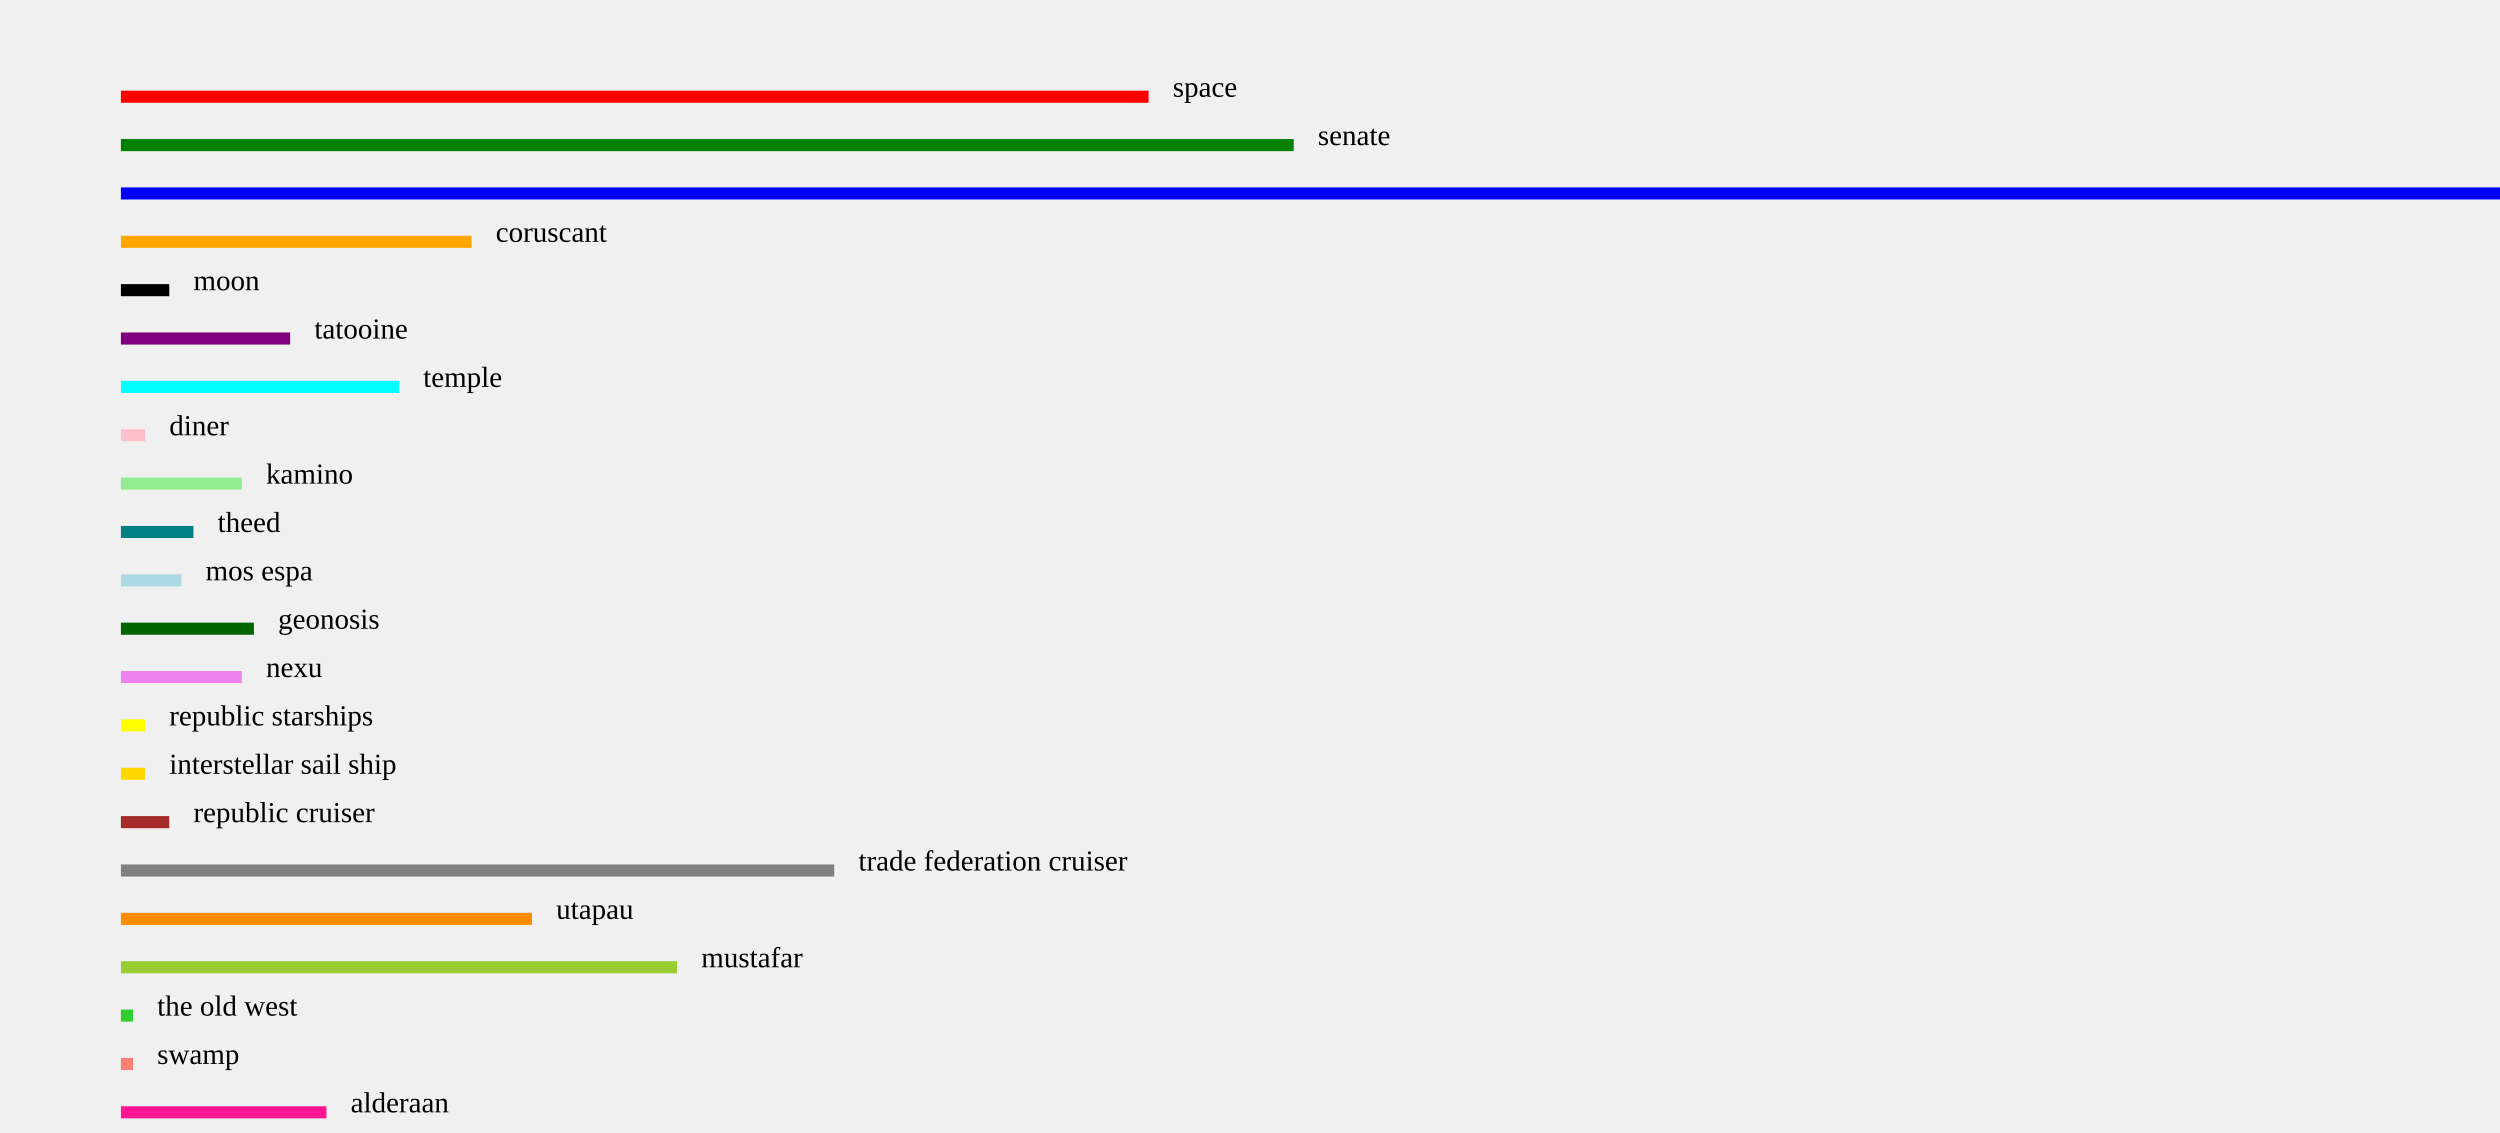
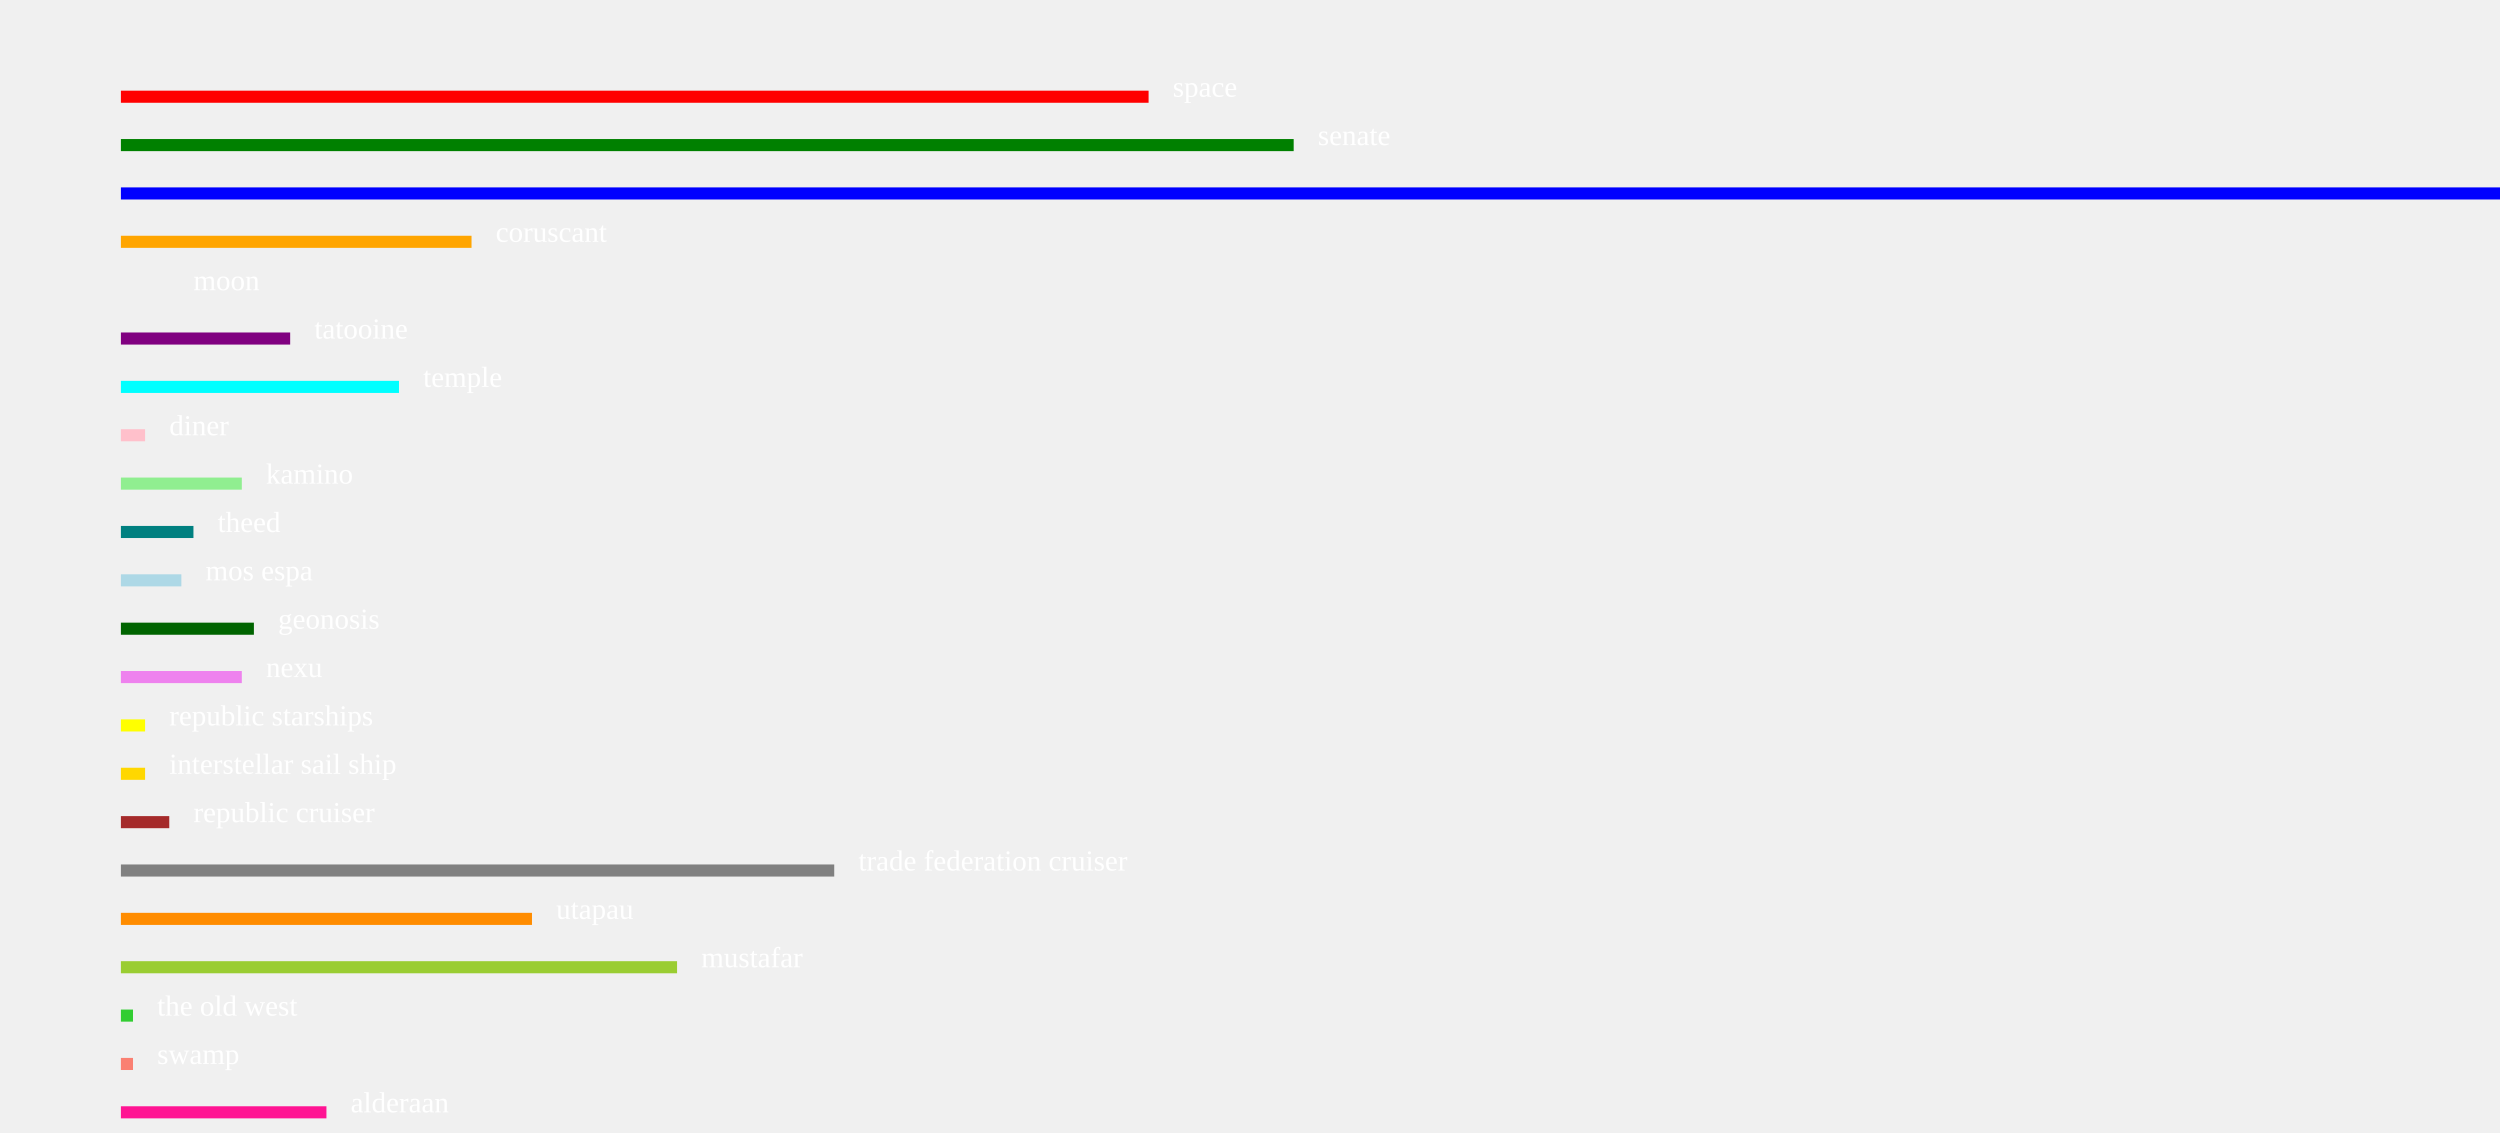
<svg xmlns="http://www.w3.org/2000/svg" width="100%" height="100%">
  <g transform="translate(50, 20)">
    <g id="P-1">
      <line x1="0" y1="20" x2="425" y2="20" stroke="red" stroke-width="5" />
-       <text x="435" y="20">space</text>
+       <text fill="white" x="435" y="20">space</text>
    </g>
    <g id="P-2">
      <line x1="0" y1="40" x2="485" y2="40" stroke="green" stroke-width="5" />
-       <text x="495" y="40">senate</text>
+       <text fill="white" x="495" y="40">senate</text>
    </g>
    <g id="P-3">
      <line x1="0" y1="60" x2="995" y2="60" stroke="blue" stroke-width="5" />
-       <text x="1005" y="60">naboo</text>
+       <text fill="white" x="1005" y="60">naboo</text>
    </g>
    <g id="P-4">
      <line x1="0" y1="80" x2="145" y2="80" stroke="orange" stroke-width="5" />
-       <text x="155" y="80">coruscant</text>
+       <text fill="white" x="155" y="80">coruscant</text>
    </g>
    <g id="P-5">
-       <line x1="0" y1="100" x2="20" y2="100" stroke="black" stroke-width="5" />
-       <text x="30" y="100">moon</text>
+       <line x1="0" y1="100" x2="20" y2="100" stroke="lightpurple" stroke-width="5" />
+       <text fill="white" x="30" y="100">moon</text>
    </g>
    <g id="P-6">
      <line x1="0" y1="120" x2="70" y2="120" stroke="purple" stroke-width="5" />
-       <text x="80" y="120">tatooine</text>
+       <text fill="white" x="80" y="120">tatooine</text>
    </g>
    <g id="P-7">
      <line x1="0" y1="140" x2="115" y2="140" stroke="aqua" stroke-width="5" />
-       <text x="125" y="140">temple</text>
+       <text fill="white" x="125" y="140">temple</text>
    </g>
    <g id="P-8">
      <line x1="0" y1="160" x2="10" y2="160" stroke="pink" stroke-width="5" />
-       <text x="20" y="160">diner</text>
+       <text fill="white" x="20" y="160">diner</text>
    </g>
    <g id="P-9">
      <line x1="0" y1="180" x2="50" y2="180" stroke="lightgreen" stroke-width="5" />
-       <text x="60" y="180">kamino</text>
+       <text fill="white" x="60" y="180">kamino</text>
    </g>
    <g id="P-10">
      <line x1="0" y1="200" x2="30" y2="200" stroke="teal" stroke-width="5" />
-       <text x="40" y="200">theed</text>
+       <text fill="white" x="40" y="200">theed</text>
    </g>
    <g id="P-11">
      <line x1="0" y1="220" x2="25" y2="220" stroke="lightblue" stroke-width="5" />
-       <text x="35" y="220">mos espa</text>
+       <text fill="white" x="35" y="220">mos espa</text>
    </g>
    <g id="P-12">
      <line x1="0" y1="240" x2="55" y2="240" stroke="darkgreen" stroke-width="5" />
-       <text x="65" y="240">geonosis</text>
+       <text fill="white" x="65" y="240">geonosis</text>
    </g>
    <g id="P-13">
      <line x1="0" y1="260" x2="50" y2="260" stroke="violet" stroke-width="5" />
-       <text x="60" y="260">nexu</text>
+       <text fill="white" x="60" y="260">nexu</text>
    </g>
    <g id="P-14">
      <line x1="0" y1="280" x2="10" y2="280" stroke="yellow" stroke-width="5" />
-       <text x="20" y="280">republic starships</text>
+       <text fill="white" x="20" y="280">republic starships</text>
    </g>
    <g id="P-15">
      <line x1="0" y1="300" x2="10" y2="300" stroke="gold" stroke-width="5" />
-       <text x="20" y="300">interstellar sail ship</text>
+       <text fill="white" x="20" y="300">interstellar sail ship</text>
    </g>
    <g id="P-16">
      <line x1="0" y1="320" x2="20" y2="320" stroke="brown" stroke-width="5" />
-       <text x="30" y="320">republic cruiser</text>
+       <text fill="white" x="30" y="320">republic cruiser</text>
    </g>
    <g id="P-17">
      <line x1="0" y1="340" x2="295" y2="340" stroke="grey" stroke-width="5" />
-       <text x="305" y="340">trade federation cruiser</text>
+       <text fill="white" x="305" y="340">trade federation cruiser</text>
    </g>
    <g id="P-18">
      <line x1="0" y1="360" x2="170" y2="360" stroke="darkorange" stroke-width="5" />
-       <text x="180" y="360">utapau</text>
+       <text fill="white" x="180" y="360">utapau</text>
    </g>
    <g id="P-19">
      <line x1="0" y1="380" x2="230" y2="380" stroke="yellowgreen" stroke-width="5" />
-       <text x="240" y="380">mustafar</text>
+       <text fill="white" x="240" y="380">mustafar</text>
    </g>
    <g id="P-20">
      <line x1="0" y1="400" x2="5" y2="400" stroke="limegreen" stroke-width="5" />
-       <text x="15" y="400">the old west</text>
+       <text fill="white" x="15" y="400">the old west</text>
    </g>
    <g id="P-21">
      <line x1="0" y1="420" x2="5" y2="420" stroke="salmon" stroke-width="5" />
-       <text x="15" y="420">swamp</text>
+       <text fill="white" x="15" y="420">swamp</text>
    </g>
    <g id="P-22">
      <line x1="0" y1="440" x2="85" y2="440" stroke="deeppink" stroke-width="5" />
-       <text x="95" y="440">alderaan</text>
+       <text fill="white" x="95" y="440">alderaan</text>
    </g>
    <g id="P-23">
      <line x1="0" y1="460" x2="10" y2="460" stroke="indigo" stroke-width="5" />
-       <text x="20" y="460">polis massa</text>
+       <text fill="white" x="20" y="460">polis massa</text>
    </g>
    <g id="P-24">
      <line x1="0" y1="480" x2="10" y2="480" stroke="navy" stroke-width="5" />
-       <text x="20" y="480">otoh gunga</text>
+       <text fill="white" x="20" y="480">otoh gunga</text>
    </g>
  </g>
</svg>
